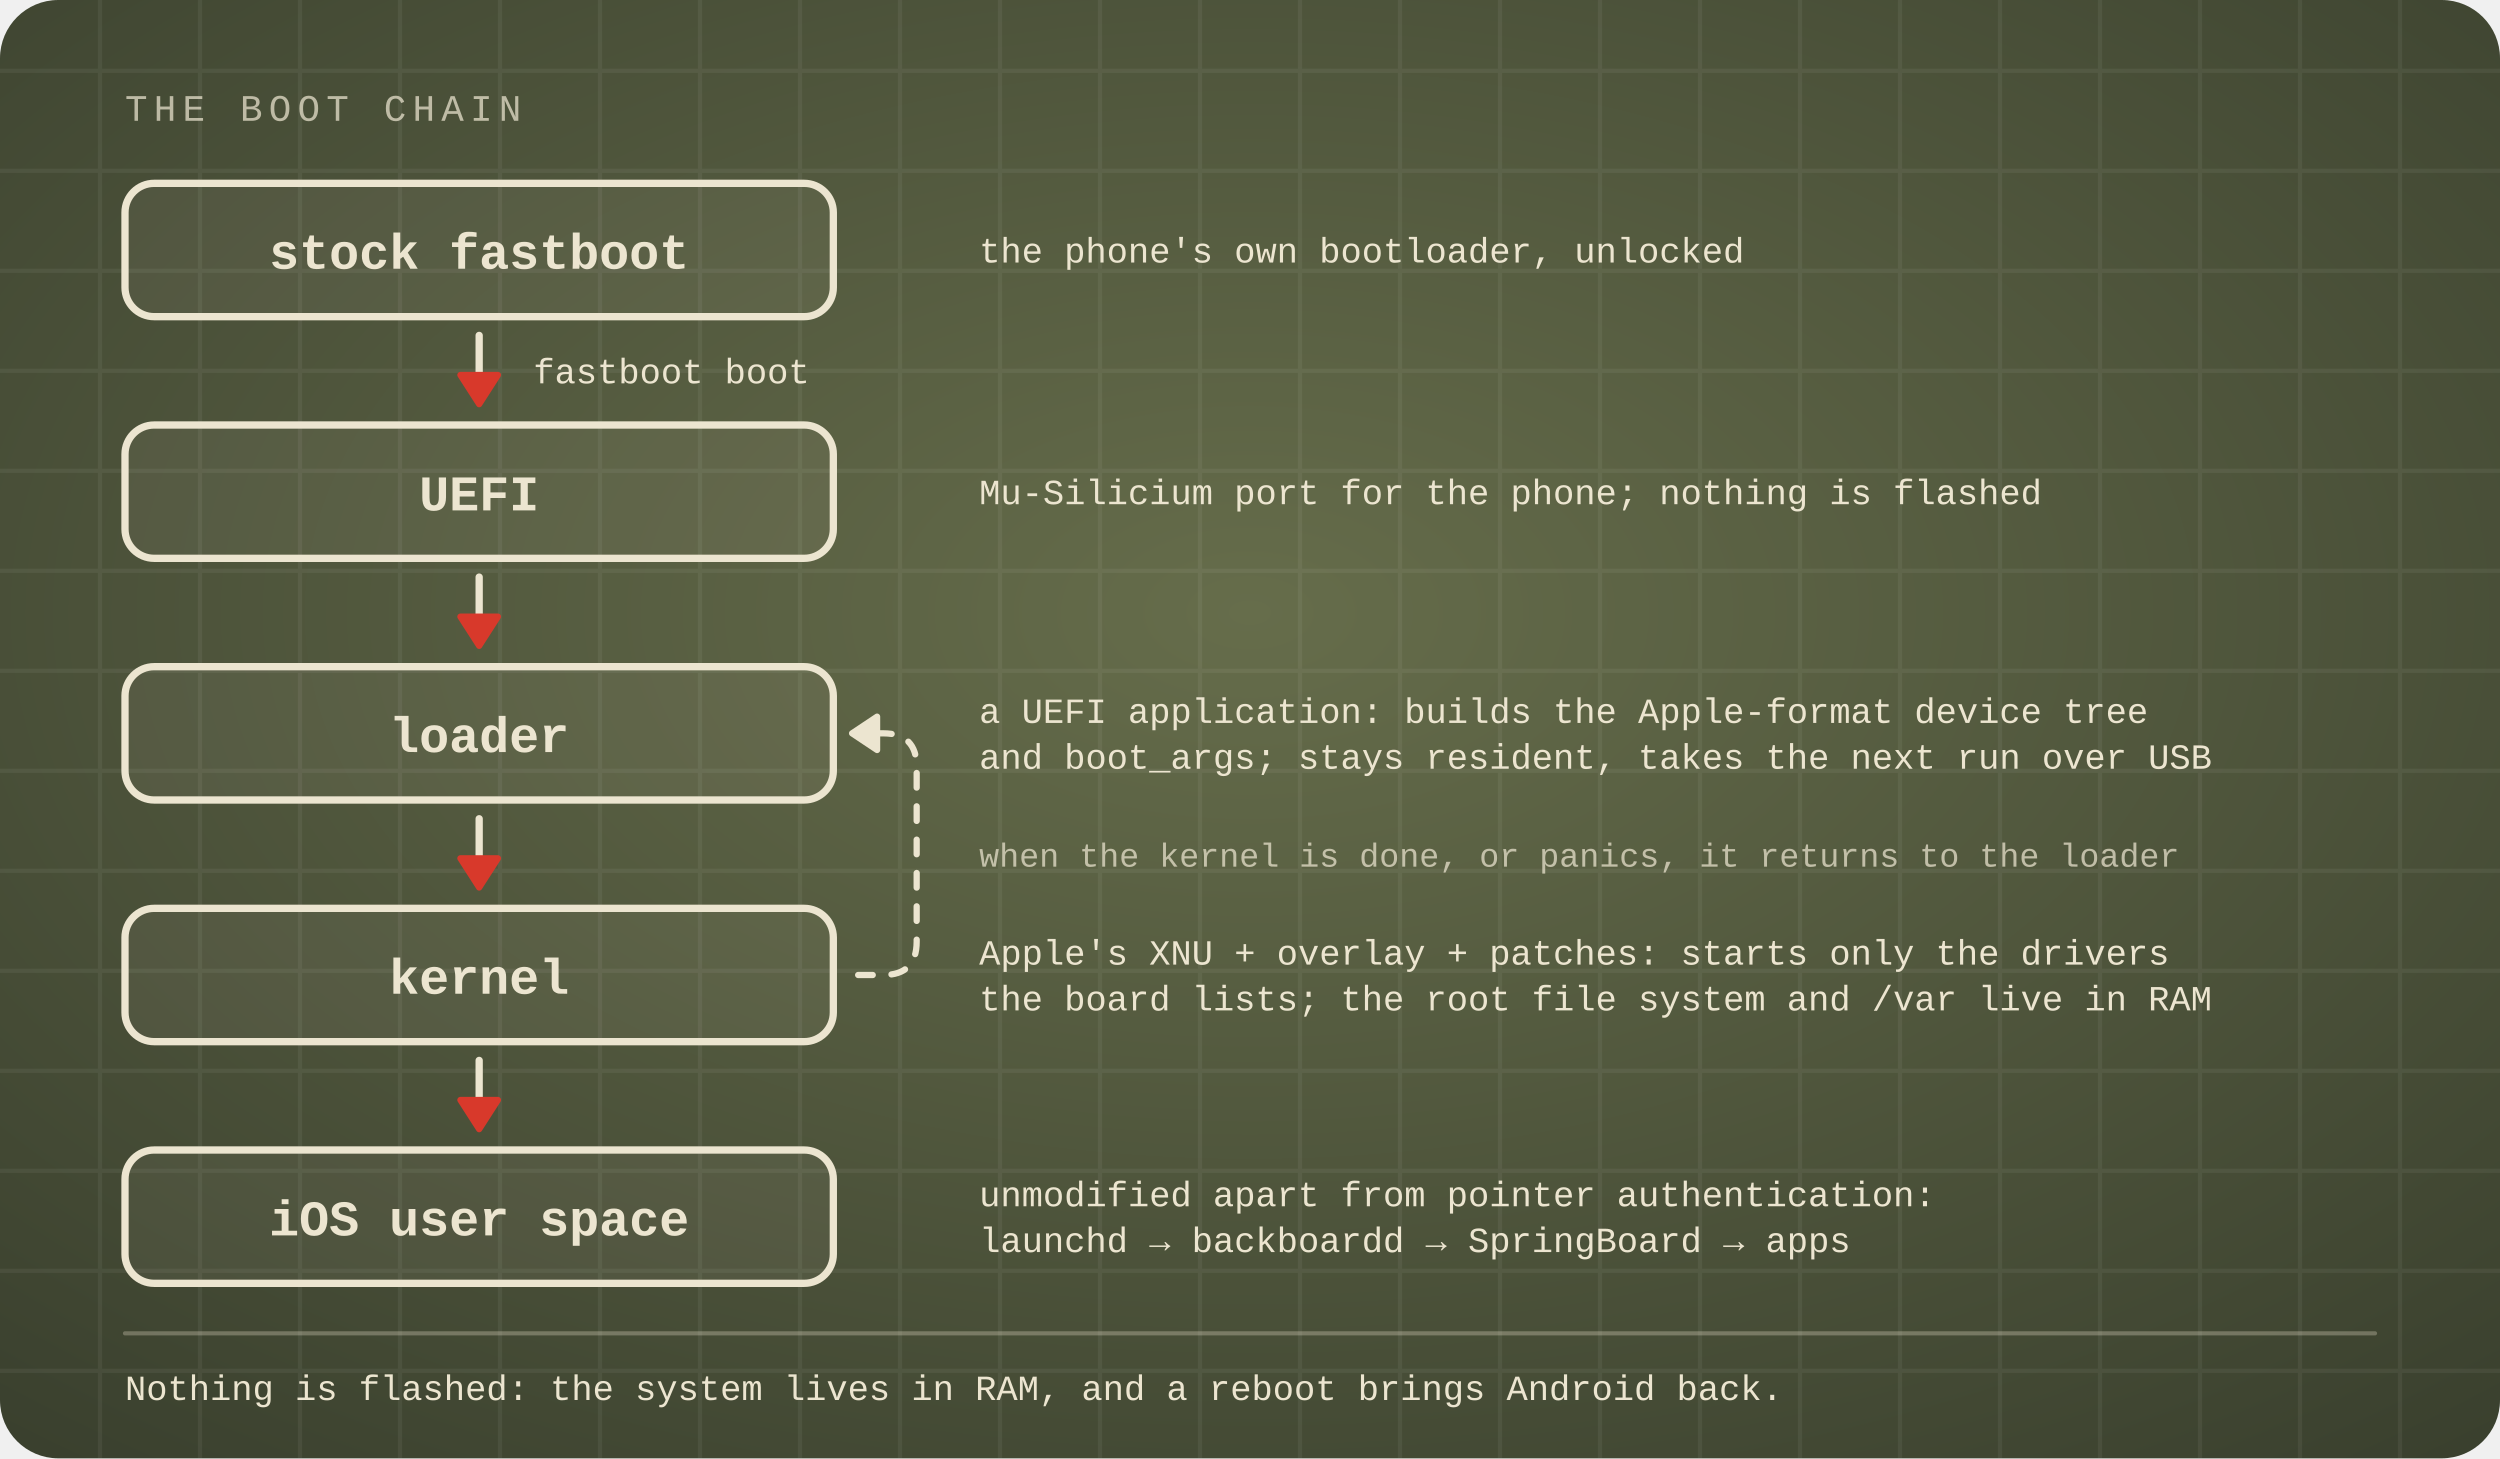
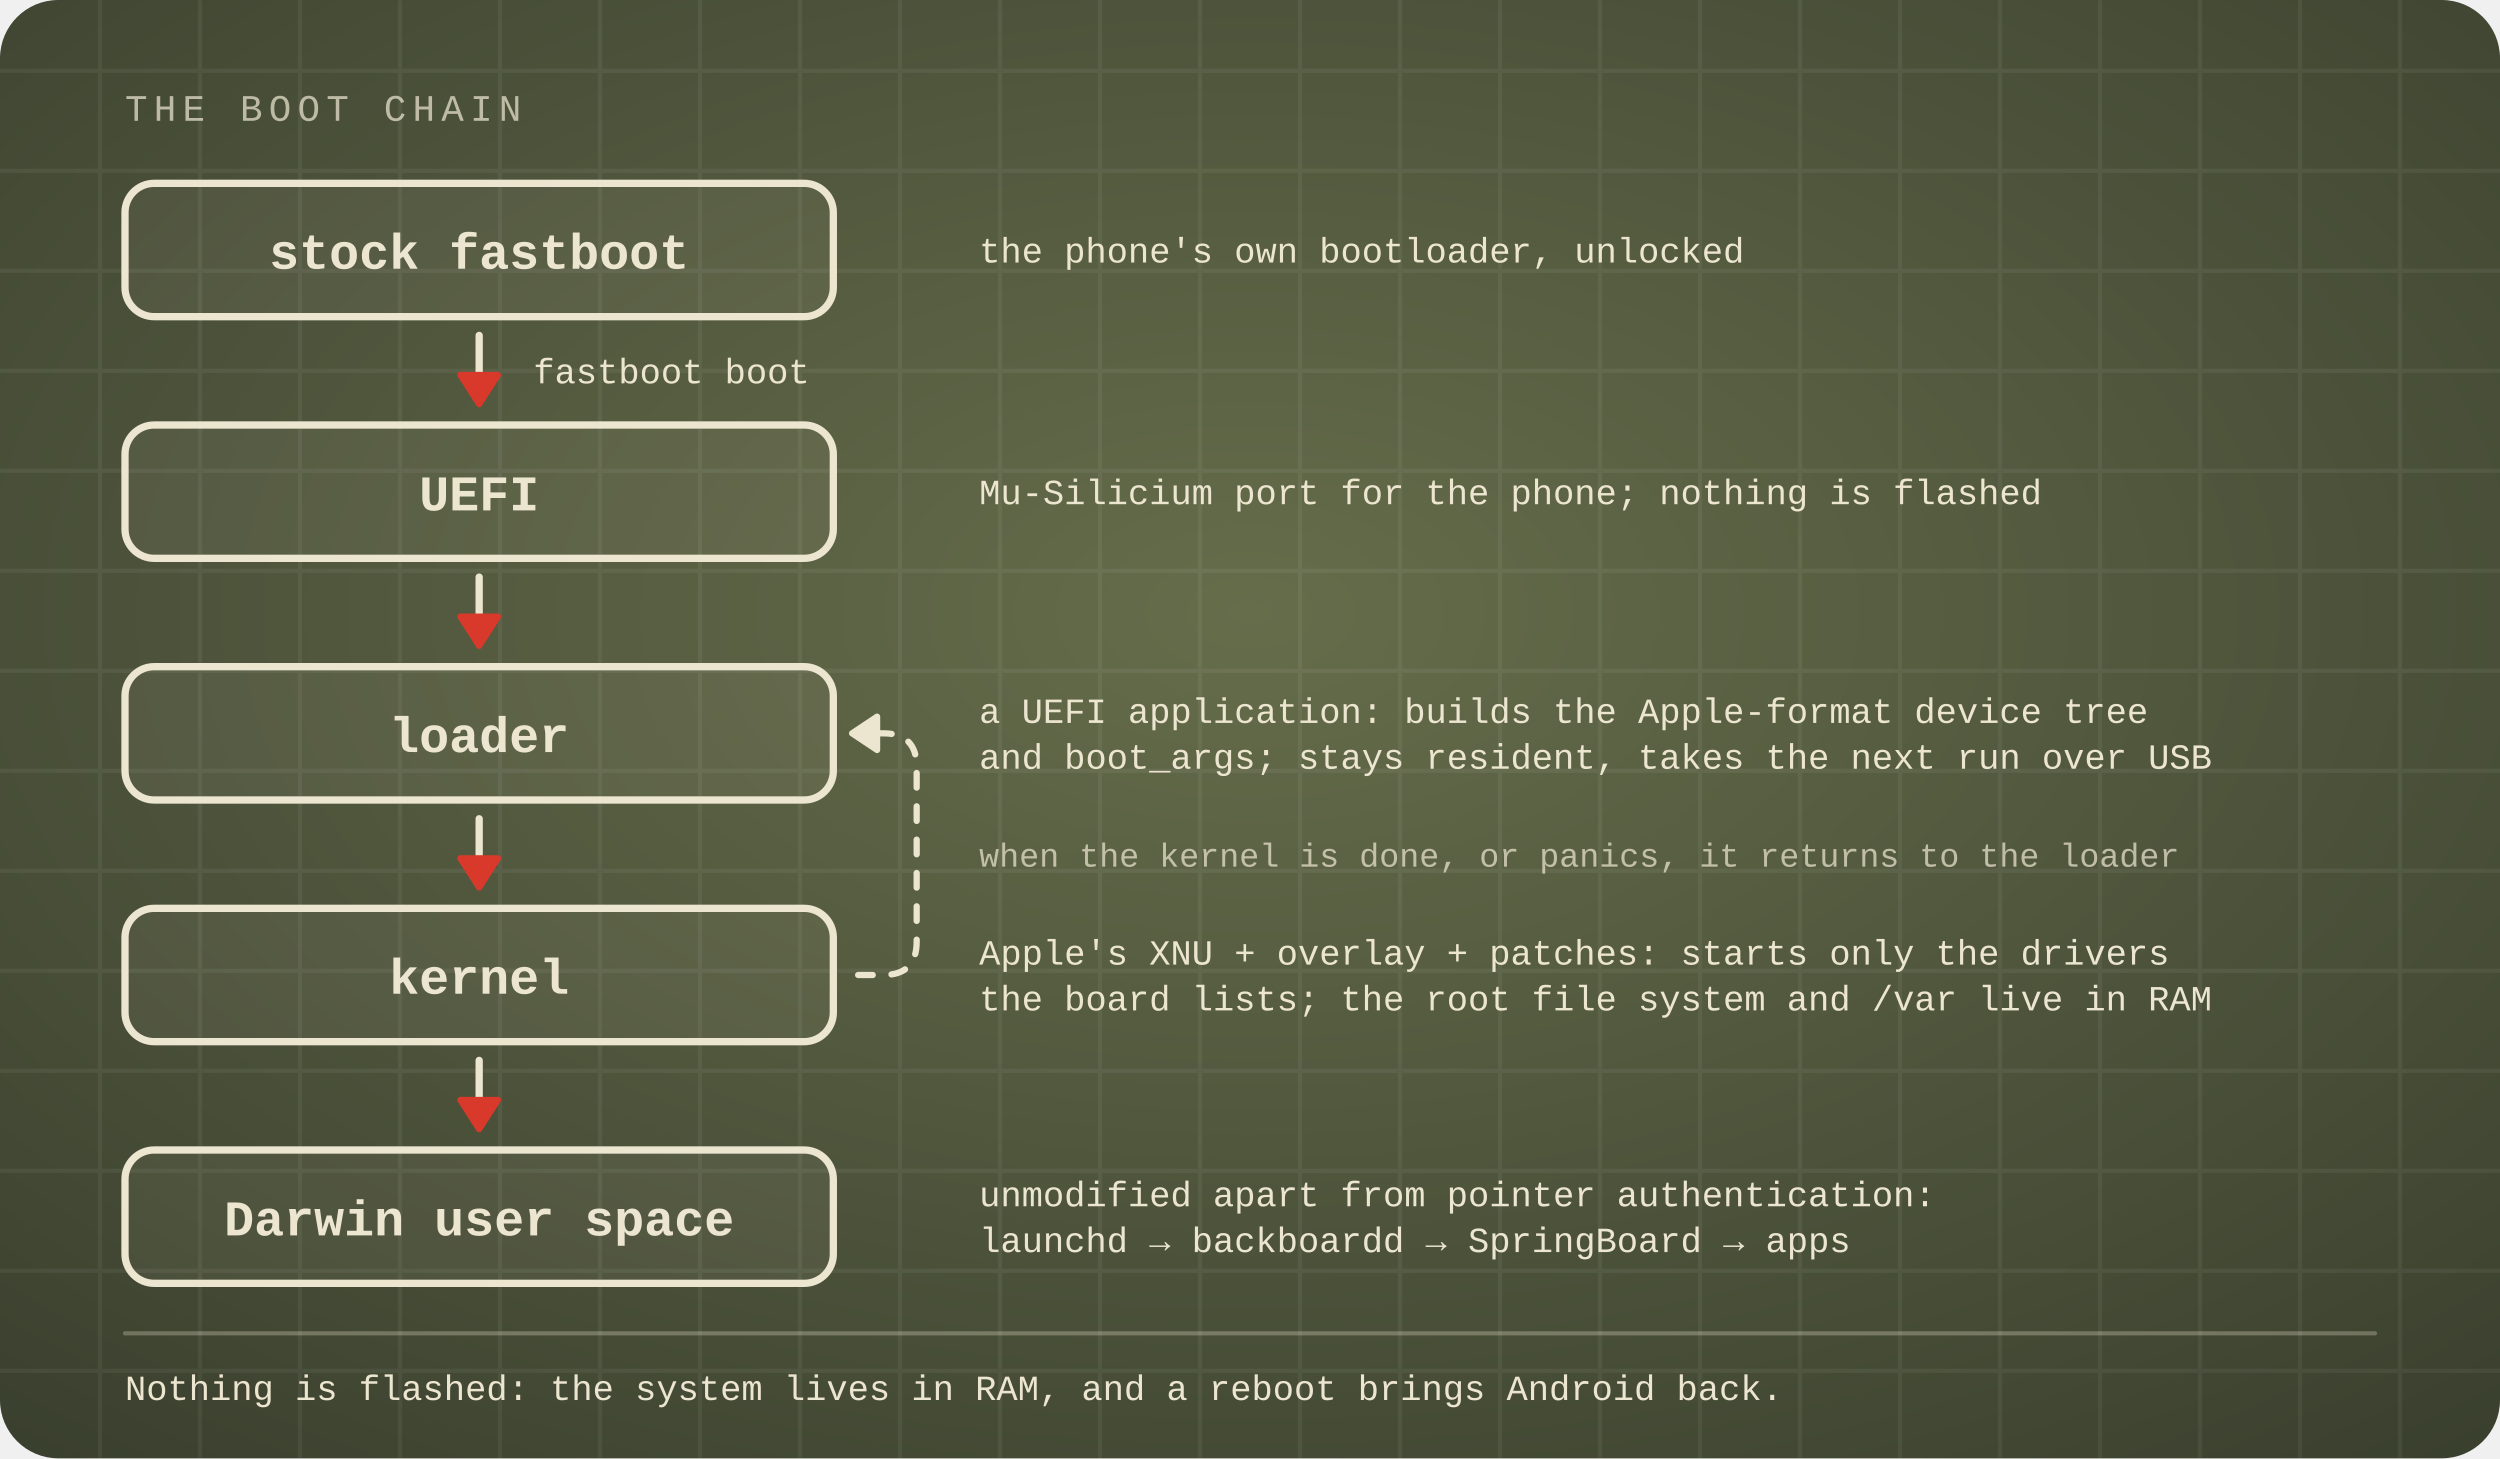
<svg xmlns="http://www.w3.org/2000/svg" viewBox="0 0 1200 700" width="1200" height="700" role="img" aria-labelledby="t">
  <defs>
    <radialGradient id="g" cx="50%" cy="42%" r="75%">
      <stop offset="0" stop-color="#666d4b" />
      <stop offset="1" stop-color="#3a402e" />
    </radialGradient>
    <clipPath id="c">
      <rect width="1200" height="700" rx="28" />
    </clipPath>
  </defs>
  <g clip-path="url(#c)">
    <rect width="1200" height="700" fill="url(#g)" />
    <path stroke="#fff" stroke-opacity=".055" stroke-width="2" d="M48 0V700M96 0V700M144 0V700M192 0V700M240 0V700M288 0V700M336 0V700M384 0V700M432 0V700M480 0V700M528 0V700M576 0V700M624 0V700M672 0V700M720 0V700M768 0V700M816 0V700M864 0V700M912 0V700M960 0V700M1008 0V700M1056 0V700M1104 0V700M1152 0V700M0 34H1200M0 82H1200M0 130H1200M0 178H1200M0 226H1200M0 274H1200M0 322H1200M0 370H1200M0 418H1200M0 466H1200M0 514H1200M0 562H1200M0 610H1200M0 658H1200" />
    <g fill="#ece5d0" font-family="ui-monospace, SFMono-Regular, Menlo, Consolas, 'Liberation Mono', monospace">
      <text x="60" y="58" font-size="18" letter-spacing="3" fill-opacity=".72">THE BOOT CHAIN</text>
      <g fill-opacity=".06" stroke="#ece5d0" stroke-width="3.5">
        <rect x="60" y="88" width="340" height="64" rx="14" />
        <rect x="60" y="204" width="340" height="64" rx="14" />
        <rect x="60" y="320" width="340" height="64" rx="14" />
        <rect x="60" y="436" width="340" height="64" rx="14" />
        <rect x="60" y="552" width="340" height="64" rx="14" />
      </g>
      <g font-size="24" font-weight="bold" text-anchor="middle">
        <text x="230" y="129">stock fastboot</text>
        <text x="230" y="245">UEFI</text>
        <text x="230" y="361">loader</text>
        <text x="230" y="477">kernel</text>
-         <text x="230" y="593">iOS user space</text>
+         <text x="230" y="593">Darwin user space</text>
      </g>
      <path fill="none" stroke="#ece5d0" stroke-width="3.5" stroke-linecap="round" d="M230 161V181M230 277V297M230 393V413M230 509V529" />
      <path fill="#d8392b" stroke="#d8392b" stroke-width="3" stroke-linejoin="round" d="M230 194l-9-14h18zM230 310l-9-14h18zM230 426l-9-14h18zM230 542l-9-14h18z" />
      <text x="256" y="184" font-size="17">fastboot boot</text>
      <path fill="none" stroke="#ece5d0" stroke-width="3" stroke-linecap="round" stroke-dasharray="7 9" d="M421 352H424Q440 352 440 368V452Q440 468 424 468H407" />
      <path stroke="#ece5d0" stroke-width="3" stroke-linejoin="round" d="M409 352l12-8v16z" />
      <text x="470" y="416" font-size="16" fill-opacity=".72">when the kernel is done, or panics, it returns to the loader</text>
      <g font-size="17">
        <text x="470" y="126">the phone's own bootloader, unlocked</text>
        <text x="470" y="242">Mu-Silicium port for the phone; nothing is flashed</text>
        <text x="470" y="347">a UEFI application: builds the Apple-format device tree</text>
        <text x="470" y="369">and boot_args; stays resident, takes the next run over USB</text>
        <text x="470" y="463">Apple's XNU + overlay + patches: starts only the drivers</text>
        <text x="470" y="485">the board lists; the root file system and /var live in RAM</text>
        <text x="470" y="579">unmodified apart from pointer authentication:</text>
        <text x="470" y="601">launchd → backboardd → SpringBoard → apps</text>
      </g>
      <path stroke="#ece5d0" stroke-opacity=".3" stroke-width="2" stroke-linecap="round" d="M60 640H1140" />
      <text x="60" y="672" font-size="17">Nothing is flashed: the system lives in RAM, and a reboot brings Android back.</text>
    </g>
  </g>
</svg>
